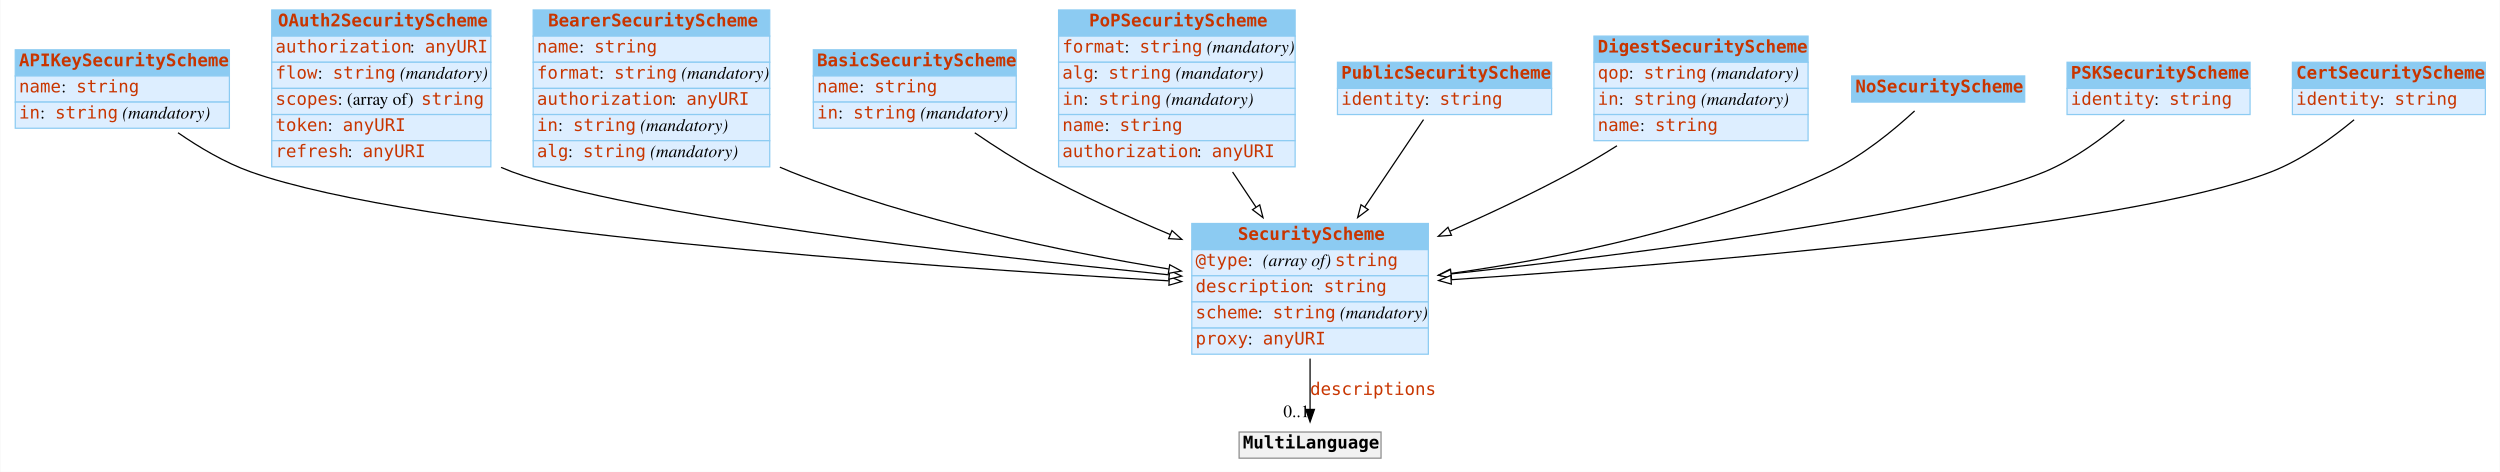
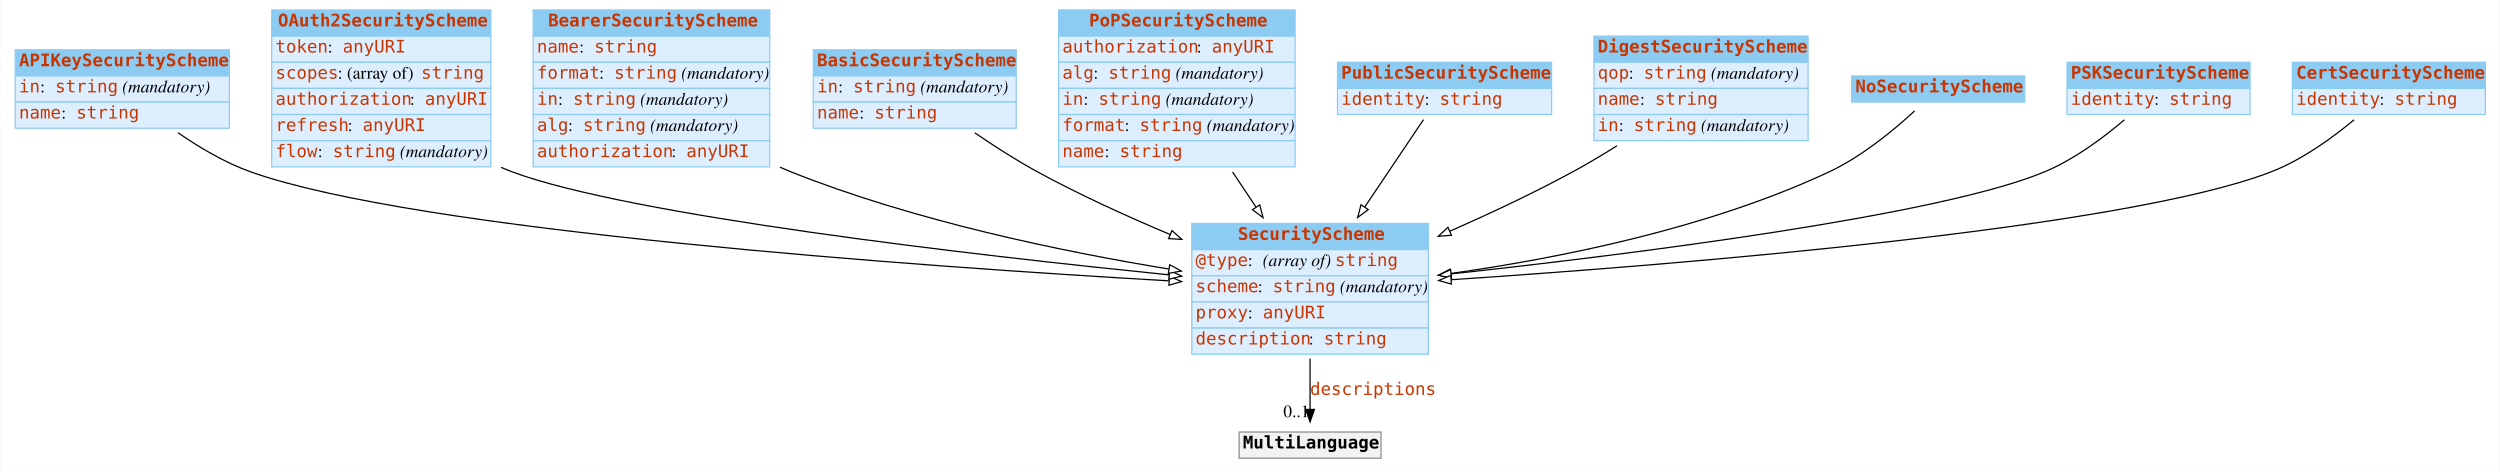
<svg xmlns="http://www.w3.org/2000/svg" width="2008pt" height="379pt" viewBox="0.00 0.00 2007.50 379.00">
  <g id="graph0" class="graph" transform="scale(1 1) rotate(0) translate(4 375)">
    <polygon fill="#ffffff" stroke="transparent" points="-4,4 -4,-375 2003.5,-375 2003.5,4 -4,4" />
    <g id="node1" class="node">
      <polygon fill="#8ccbf2" stroke="transparent" points="8,-314 8,-335 180,-335 180,-314 8,-314" />
      <polygon fill="none" stroke="#8ccbf2" points="8,-314 8,-335 180,-335 180,-314 8,-314" />
      <text text-anchor="start" x="11" y="-321.8" font-family="mono" font-weight="bold" font-size="14.00" fill="#c83500">APIKeySecurityScheme</text>
      <polygon fill="#ddeeff" stroke="transparent" points="8,-293 8,-314 180,-314 180,-293 8,-293" />
      <polygon fill="none" stroke="#8ccbf2" points="8,-293 8,-314 180,-314 180,-293 8,-293" />
-       <text text-anchor="start" x="11" y="-300.8" font-family="mono" font-size="14.00" fill="#c83500">name</text>
-       <text text-anchor="start" x="45" y="-300.8" font-family="Times,serif" font-size="14.00" fill="#000000"> : </text>
-       <text text-anchor="start" x="57" y="-300.8" font-family="mono" font-size="14.00" fill="#c83500">string</text>
+       <text text-anchor="start" x="11" y="-300.8" font-family="mono" font-size="14.00" fill="#c83500">in</text>
+       <text text-anchor="start" x="28" y="-300.8" font-family="Times,serif" font-size="14.00" fill="#000000"> : </text>
+       <text text-anchor="start" x="40" y="-300.8" font-family="mono" font-size="14.00" fill="#c83500">string</text>
+       <text text-anchor="start" x="90" y="-300.8" font-family="Times,serif" font-size="14.00" fill="#000000"> </text>
+       <text text-anchor="start" x="94" y="-300.8" font-family="Times,serif" font-style="italic" font-size="14.00" fill="#000000">(mandatory)</text>
      <polygon fill="#ddeeff" stroke="transparent" points="8,-272 8,-293 180,-293 180,-272 8,-272" />
      <polygon fill="none" stroke="#8ccbf2" points="8,-272 8,-293 180,-293 180,-272 8,-272" />
-       <text text-anchor="start" x="11" y="-279.8" font-family="mono" font-size="14.00" fill="#c83500">in</text>
-       <text text-anchor="start" x="28" y="-279.8" font-family="Times,serif" font-size="14.00" fill="#000000"> : </text>
-       <text text-anchor="start" x="40" y="-279.8" font-family="mono" font-size="14.00" fill="#c83500">string</text>
-       <text text-anchor="start" x="90" y="-279.8" font-family="Times,serif" font-size="14.00" fill="#000000"> </text>
-       <text text-anchor="start" x="94" y="-279.8" font-family="Times,serif" font-style="italic" font-size="14.00" fill="#000000">(mandatory)</text>
+       <text text-anchor="start" x="11" y="-279.8" font-family="mono" font-size="14.00" fill="#c83500">name</text>
+       <text text-anchor="start" x="45" y="-279.8" font-family="Times,serif" font-size="14.00" fill="#000000"> : </text>
+       <text text-anchor="start" x="57" y="-279.8" font-family="mono" font-size="14.00" fill="#c83500">string</text>
    </g>
    <g id="node3" class="node">
      <polygon fill="#8ccbf2" stroke="transparent" points="953,-174.5 953,-195.5 1143,-195.5 1143,-174.5 953,-174.5" />
      <polygon fill="none" stroke="#8ccbf2" points="953,-174.5 953,-195.5 1143,-195.5 1143,-174.5 953,-174.5" />
      <text text-anchor="start" x="990" y="-182.3" font-family="mono" font-weight="bold" font-size="14.00" fill="#c83500">SecurityScheme</text>
      <polygon fill="#ddeeff" stroke="transparent" points="953,-153.5 953,-174.5 1143,-174.5 1143,-153.5 953,-153.5" />
      <polygon fill="none" stroke="#8ccbf2" points="953,-153.5 953,-174.5 1143,-174.5 1143,-153.5 953,-153.5" />
      <text text-anchor="start" x="956" y="-161.3" font-family="mono" font-size="14.00" fill="#c83500">@type</text>
      <text text-anchor="start" x="998" y="-161.3" font-family="Times,serif" font-size="14.00" fill="#000000"> : </text>
      <text text-anchor="start" x="1010" y="-161.3" font-family="Times,serif" font-style="italic" font-size="14.00" fill="#000000">(array of) </text>
      <text text-anchor="start" x="1068" y="-161.3" font-family="mono" font-size="14.00" fill="#c83500">string</text>
      <polygon fill="#ddeeff" stroke="transparent" points="953,-132.5 953,-153.5 1143,-153.5 1143,-132.5 953,-132.5" />
      <polygon fill="none" stroke="#8ccbf2" points="953,-132.5 953,-153.5 1143,-153.5 1143,-132.5 953,-132.5" />
-       <text text-anchor="start" x="956" y="-140.3" font-family="mono" font-size="14.00" fill="#c83500">description</text>
-       <text text-anchor="start" x="1047" y="-140.3" font-family="Times,serif" font-size="14.00" fill="#000000"> : </text>
-       <text text-anchor="start" x="1059" y="-140.3" font-family="mono" font-size="14.00" fill="#c83500">string</text>
+       <text text-anchor="start" x="956" y="-140.3" font-family="mono" font-size="14.00" fill="#c83500">scheme</text>
+       <text text-anchor="start" x="1006" y="-140.3" font-family="Times,serif" font-size="14.00" fill="#000000"> : </text>
+       <text text-anchor="start" x="1018" y="-140.3" font-family="mono" font-size="14.00" fill="#c83500">string</text>
+       <text text-anchor="start" x="1068" y="-140.3" font-family="Times,serif" font-size="14.00" fill="#000000"> </text>
+       <text text-anchor="start" x="1072" y="-140.3" font-family="Times,serif" font-style="italic" font-size="14.00" fill="#000000">(mandatory)</text>
      <polygon fill="#ddeeff" stroke="transparent" points="953,-111.5 953,-132.5 1143,-132.5 1143,-111.5 953,-111.5" />
      <polygon fill="none" stroke="#8ccbf2" points="953,-111.5 953,-132.5 1143,-132.5 1143,-111.5 953,-111.5" />
-       <text text-anchor="start" x="956" y="-119.3" font-family="mono" font-size="14.00" fill="#c83500">scheme</text>
-       <text text-anchor="start" x="1006" y="-119.3" font-family="Times,serif" font-size="14.00" fill="#000000"> : </text>
-       <text text-anchor="start" x="1018" y="-119.3" font-family="mono" font-size="14.00" fill="#c83500">string</text>
-       <text text-anchor="start" x="1068" y="-119.3" font-family="Times,serif" font-size="14.00" fill="#000000"> </text>
-       <text text-anchor="start" x="1072" y="-119.3" font-family="Times,serif" font-style="italic" font-size="14.00" fill="#000000">(mandatory)</text>
+       <text text-anchor="start" x="956" y="-119.3" font-family="mono" font-size="14.00" fill="#c83500">proxy</text>
+       <text text-anchor="start" x="998" y="-119.3" font-family="Times,serif" font-size="14.00" fill="#000000"> : </text>
+       <text text-anchor="start" x="1010" y="-119.3" font-family="mono" font-size="14.00" fill="#c83500">anyURI</text>
      <polygon fill="#ddeeff" stroke="transparent" points="953,-90.5 953,-111.5 1143,-111.5 1143,-90.5 953,-90.5" />
      <polygon fill="none" stroke="#8ccbf2" points="953,-90.5 953,-111.5 1143,-111.5 1143,-90.5 953,-90.5" />
-       <text text-anchor="start" x="956" y="-98.3" font-family="mono" font-size="14.00" fill="#c83500">proxy</text>
-       <text text-anchor="start" x="998" y="-98.3" font-family="Times,serif" font-size="14.00" fill="#000000"> : </text>
-       <text text-anchor="start" x="1010" y="-98.3" font-family="mono" font-size="14.00" fill="#c83500">anyURI</text>
+       <text text-anchor="start" x="956" y="-98.3" font-family="mono" font-size="14.00" fill="#c83500">description</text>
+       <text text-anchor="start" x="1047" y="-98.3" font-family="Times,serif" font-size="14.00" fill="#000000"> : </text>
+       <text text-anchor="start" x="1059" y="-98.3" font-family="mono" font-size="14.00" fill="#c83500">string</text>
    </g>
    <g id="edge7" class="edge">
      <path fill="none" stroke="#000000" d="M138.73,-268.38C155.995,-256.442 176.509,-244.319 197,-237 330.107,-189.454 735.153,-160.947 934.598,-149.433" />
      <polygon fill="#ffffff" stroke="#000000" points="935.029,-152.915 944.812,-148.848 934.628,-145.926 935.029,-152.915" />
    </g>
    <g id="node2" class="node">
      <polygon fill="#8ccbf2" stroke="transparent" points="214,-346 214,-367 390,-367 390,-346 214,-346" />
      <polygon fill="none" stroke="#8ccbf2" points="214,-346 214,-367 390,-367 390,-346 214,-346" />
      <text text-anchor="start" x="219" y="-353.8" font-family="mono" font-weight="bold" font-size="14.00" fill="#c83500">OAuth2SecurityScheme</text>
      <polygon fill="#ddeeff" stroke="transparent" points="214,-325 214,-346 390,-346 390,-325 214,-325" />
      <polygon fill="none" stroke="#8ccbf2" points="214,-325 214,-346 390,-346 390,-325 214,-325" />
-       <text text-anchor="start" x="217" y="-332.8" font-family="mono" font-size="14.00" fill="#c83500">authorization</text>
-       <text text-anchor="start" x="325" y="-332.8" font-family="Times,serif" font-size="14.00" fill="#000000"> : </text>
-       <text text-anchor="start" x="337" y="-332.8" font-family="mono" font-size="14.00" fill="#c83500">anyURI</text>
+       <text text-anchor="start" x="217" y="-332.8" font-family="mono" font-size="14.00" fill="#c83500">token</text>
+       <text text-anchor="start" x="259" y="-332.8" font-family="Times,serif" font-size="14.00" fill="#000000"> : </text>
+       <text text-anchor="start" x="271" y="-332.8" font-family="mono" font-size="14.00" fill="#c83500">anyURI</text>
      <polygon fill="#ddeeff" stroke="transparent" points="214,-304 214,-325 390,-325 390,-304 214,-304" />
      <polygon fill="none" stroke="#8ccbf2" points="214,-304 214,-325 390,-325 390,-304 214,-304" />
-       <text text-anchor="start" x="217" y="-311.8" font-family="mono" font-size="14.00" fill="#c83500">flow</text>
-       <text text-anchor="start" x="251" y="-311.8" font-family="Times,serif" font-size="14.00" fill="#000000"> : </text>
-       <text text-anchor="start" x="263" y="-311.8" font-family="mono" font-size="14.00" fill="#c83500">string</text>
-       <text text-anchor="start" x="313" y="-311.8" font-family="Times,serif" font-size="14.00" fill="#000000"> </text>
-       <text text-anchor="start" x="317" y="-311.8" font-family="Times,serif" font-style="italic" font-size="14.00" fill="#000000">(mandatory)</text>
+       <text text-anchor="start" x="217" y="-311.8" font-family="mono" font-size="14.00" fill="#c83500">scopes</text>
+       <text text-anchor="start" x="267" y="-311.8" font-family="Times,serif" font-size="14.00" fill="#000000"> : (array of) </text>
+       <text text-anchor="start" x="334" y="-311.8" font-family="mono" font-size="14.00" fill="#c83500">string</text>
      <polygon fill="#ddeeff" stroke="transparent" points="214,-283 214,-304 390,-304 390,-283 214,-283" />
      <polygon fill="none" stroke="#8ccbf2" points="214,-283 214,-304 390,-304 390,-283 214,-283" />
-       <text text-anchor="start" x="217" y="-290.8" font-family="mono" font-size="14.00" fill="#c83500">scopes</text>
-       <text text-anchor="start" x="267" y="-290.8" font-family="Times,serif" font-size="14.00" fill="#000000"> : (array of) </text>
-       <text text-anchor="start" x="334" y="-290.8" font-family="mono" font-size="14.00" fill="#c83500">string</text>
+       <text text-anchor="start" x="217" y="-290.8" font-family="mono" font-size="14.00" fill="#c83500">authorization</text>
+       <text text-anchor="start" x="325" y="-290.8" font-family="Times,serif" font-size="14.00" fill="#000000"> : </text>
+       <text text-anchor="start" x="337" y="-290.8" font-family="mono" font-size="14.00" fill="#c83500">anyURI</text>
      <polygon fill="#ddeeff" stroke="transparent" points="214,-262 214,-283 390,-283 390,-262 214,-262" />
      <polygon fill="none" stroke="#8ccbf2" points="214,-262 214,-283 390,-283 390,-262 214,-262" />
-       <text text-anchor="start" x="217" y="-269.8" font-family="mono" font-size="14.00" fill="#c83500">token</text>
-       <text text-anchor="start" x="259" y="-269.8" font-family="Times,serif" font-size="14.00" fill="#000000"> : </text>
-       <text text-anchor="start" x="271" y="-269.8" font-family="mono" font-size="14.00" fill="#c83500">anyURI</text>
+       <text text-anchor="start" x="217" y="-269.8" font-family="mono" font-size="14.00" fill="#c83500">refresh</text>
+       <text text-anchor="start" x="275" y="-269.8" font-family="Times,serif" font-size="14.00" fill="#000000"> : </text>
+       <text text-anchor="start" x="287" y="-269.8" font-family="mono" font-size="14.00" fill="#c83500">anyURI</text>
      <polygon fill="#ddeeff" stroke="transparent" points="214,-241 214,-262 390,-262 390,-241 214,-241" />
      <polygon fill="none" stroke="#8ccbf2" points="214,-241 214,-262 390,-262 390,-241 214,-241" />
-       <text text-anchor="start" x="217" y="-248.8" font-family="mono" font-size="14.00" fill="#c83500">refresh</text>
-       <text text-anchor="start" x="275" y="-248.8" font-family="Times,serif" font-size="14.00" fill="#000000"> : </text>
-       <text text-anchor="start" x="287" y="-248.8" font-family="mono" font-size="14.00" fill="#c83500">anyURI</text>
+       <text text-anchor="start" x="217" y="-248.8" font-family="mono" font-size="14.00" fill="#c83500">flow</text>
+       <text text-anchor="start" x="251" y="-248.8" font-family="Times,serif" font-size="14.00" fill="#000000"> : </text>
+       <text text-anchor="start" x="263" y="-248.8" font-family="mono" font-size="14.00" fill="#c83500">string</text>
+       <text text-anchor="start" x="313" y="-248.8" font-family="Times,serif" font-size="14.00" fill="#000000"> </text>
+       <text text-anchor="start" x="317" y="-248.8" font-family="Times,serif" font-style="italic" font-size="14.00" fill="#000000">(mandatory)</text>
    </g>
    <g id="edge5" class="edge">
      <path fill="none" stroke="#000000" d="M398.183,-240.541C401.119,-239.279 404.062,-238.094 407,-237 501.365,-201.868 777.345,-170.137 934.694,-154.238" />
      <polygon fill="#ffffff" stroke="#000000" points="935.284,-157.697 944.884,-153.214 934.584,-150.732 935.284,-157.697" />
    </g>
    <g id="node12" class="node">
      <polygon fill="#f2f2f2" stroke="transparent" points="991,-7 991,-28 1105,-28 1105,-7 991,-7" />
      <polygon fill="none" stroke="#8c8c8c" points="991,-7 991,-28 1105,-28 1105,-7 991,-7" />
      <text text-anchor="start" x="994" y="-14.8" font-family="mono" font-weight="bold" font-size="14.00" fill="#000000">MultiLanguage</text>
    </g>
    <g id="edge1" class="edge">
      <path fill="none" stroke="#000000" d="M1048,-86.991C1048,-72.944 1048,-58.476 1048,-46.44" />
      <polygon fill="#000000" stroke="#000000" points="1051.5,-46.151 1048,-36.151 1044.5,-46.151 1051.5,-46.151" />
      <text text-anchor="start" x="1048" y="-57.8" font-family="mono" font-size="14.00" fill="#c83500">descriptions</text>
      <text text-anchor="middle" x="1037" y="-39.951" font-family="Times,serif" font-size="14.00" fill="#000000">0..1</text>
    </g>
    <g id="node4" class="node">
      <polygon fill="#8ccbf2" stroke="transparent" points="424,-346 424,-367 614,-367 614,-346 424,-346" />
      <polygon fill="none" stroke="#8ccbf2" points="424,-346 424,-367 614,-367 614,-346 424,-346" />
      <text text-anchor="start" x="436" y="-353.8" font-family="mono" font-weight="bold" font-size="14.00" fill="#c83500">BearerSecurityScheme</text>
      <polygon fill="#ddeeff" stroke="transparent" points="424,-325 424,-346 614,-346 614,-325 424,-325" />
      <polygon fill="none" stroke="#8ccbf2" points="424,-325 424,-346 614,-346 614,-325 424,-325" />
      <text text-anchor="start" x="427" y="-332.8" font-family="mono" font-size="14.00" fill="#c83500">name</text>
      <text text-anchor="start" x="461" y="-332.8" font-family="Times,serif" font-size="14.00" fill="#000000"> : </text>
      <text text-anchor="start" x="473" y="-332.8" font-family="mono" font-size="14.00" fill="#c83500">string</text>
      <polygon fill="#ddeeff" stroke="transparent" points="424,-304 424,-325 614,-325 614,-304 424,-304" />
      <polygon fill="none" stroke="#8ccbf2" points="424,-304 424,-325 614,-325 614,-304 424,-304" />
      <text text-anchor="start" x="427" y="-311.8" font-family="mono" font-size="14.00" fill="#c83500">format</text>
      <text text-anchor="start" x="477" y="-311.8" font-family="Times,serif" font-size="14.00" fill="#000000"> : </text>
      <text text-anchor="start" x="489" y="-311.8" font-family="mono" font-size="14.00" fill="#c83500">string</text>
      <text text-anchor="start" x="539" y="-311.8" font-family="Times,serif" font-size="14.00" fill="#000000"> </text>
      <text text-anchor="start" x="543" y="-311.8" font-family="Times,serif" font-style="italic" font-size="14.00" fill="#000000">(mandatory)</text>
      <polygon fill="#ddeeff" stroke="transparent" points="424,-283 424,-304 614,-304 614,-283 424,-283" />
      <polygon fill="none" stroke="#8ccbf2" points="424,-283 424,-304 614,-304 614,-283 424,-283" />
-       <text text-anchor="start" x="427" y="-290.8" font-family="mono" font-size="14.00" fill="#c83500">authorization</text>
-       <text text-anchor="start" x="535" y="-290.8" font-family="Times,serif" font-size="14.00" fill="#000000"> : </text>
-       <text text-anchor="start" x="547" y="-290.8" font-family="mono" font-size="14.00" fill="#c83500">anyURI</text>
+       <text text-anchor="start" x="427" y="-290.8" font-family="mono" font-size="14.00" fill="#c83500">in</text>
+       <text text-anchor="start" x="444" y="-290.8" font-family="Times,serif" font-size="14.00" fill="#000000"> : </text>
+       <text text-anchor="start" x="456" y="-290.8" font-family="mono" font-size="14.00" fill="#c83500">string</text>
+       <text text-anchor="start" x="506" y="-290.8" font-family="Times,serif" font-size="14.00" fill="#000000"> </text>
+       <text text-anchor="start" x="510" y="-290.8" font-family="Times,serif" font-style="italic" font-size="14.00" fill="#000000">(mandatory)</text>
      <polygon fill="#ddeeff" stroke="transparent" points="424,-262 424,-283 614,-283 614,-262 424,-262" />
      <polygon fill="none" stroke="#8ccbf2" points="424,-262 424,-283 614,-283 614,-262 424,-262" />
-       <text text-anchor="start" x="427" y="-269.8" font-family="mono" font-size="14.00" fill="#c83500">in</text>
-       <text text-anchor="start" x="444" y="-269.8" font-family="Times,serif" font-size="14.00" fill="#000000"> : </text>
-       <text text-anchor="start" x="456" y="-269.8" font-family="mono" font-size="14.00" fill="#c83500">string</text>
-       <text text-anchor="start" x="506" y="-269.8" font-family="Times,serif" font-size="14.00" fill="#000000"> </text>
-       <text text-anchor="start" x="510" y="-269.8" font-family="Times,serif" font-style="italic" font-size="14.00" fill="#000000">(mandatory)</text>
+       <text text-anchor="start" x="427" y="-269.8" font-family="mono" font-size="14.00" fill="#c83500">alg</text>
+       <text text-anchor="start" x="452" y="-269.8" font-family="Times,serif" font-size="14.00" fill="#000000"> : </text>
+       <text text-anchor="start" x="464" y="-269.8" font-family="mono" font-size="14.00" fill="#c83500">string</text>
+       <text text-anchor="start" x="514" y="-269.8" font-family="Times,serif" font-size="14.00" fill="#000000"> </text>
+       <text text-anchor="start" x="518" y="-269.8" font-family="Times,serif" font-style="italic" font-size="14.00" fill="#000000">(mandatory)</text>
      <polygon fill="#ddeeff" stroke="transparent" points="424,-241 424,-262 614,-262 614,-241 424,-241" />
      <polygon fill="none" stroke="#8ccbf2" points="424,-241 424,-262 614,-262 614,-241 424,-241" />
-       <text text-anchor="start" x="427" y="-248.8" font-family="mono" font-size="14.00" fill="#c83500">alg</text>
-       <text text-anchor="start" x="452" y="-248.8" font-family="Times,serif" font-size="14.00" fill="#000000"> : </text>
-       <text text-anchor="start" x="464" y="-248.8" font-family="mono" font-size="14.00" fill="#c83500">string</text>
-       <text text-anchor="start" x="514" y="-248.8" font-family="Times,serif" font-size="14.00" fill="#000000"> </text>
-       <text text-anchor="start" x="518" y="-248.8" font-family="Times,serif" font-style="italic" font-size="14.00" fill="#000000">(mandatory)</text>
-     </g>
-     <g id="edge2" class="edge">
+       <text text-anchor="start" x="427" y="-248.8" font-family="mono" font-size="14.00" fill="#c83500">authorization</text>
+       <text text-anchor="start" x="535" y="-248.8" font-family="Times,serif" font-size="14.00" fill="#000000"> : </text>
+       <text text-anchor="start" x="547" y="-248.8" font-family="mono" font-size="14.00" fill="#c83500">anyURI</text>
+     </g>
+     <g id="edge3" class="edge">
      <path fill="none" stroke="#000000" d="M622.134,-240.732C625.095,-239.424 628.054,-238.176 631,-237 729.924,-197.507 849.041,-172.904 934.591,-158.91" />
      <polygon fill="#ffffff" stroke="#000000" points="935.276,-162.345 944.591,-157.298 934.162,-155.435 935.276,-162.345" />
    </g>
    <g id="node5" class="node">
      <polygon fill="#8ccbf2" stroke="transparent" points="649,-314 649,-335 812,-335 812,-314 649,-314" />
      <polygon fill="none" stroke="#8ccbf2" points="649,-314 649,-335 812,-335 812,-314 649,-314" />
      <text text-anchor="start" x="652" y="-321.8" font-family="mono" font-weight="bold" font-size="14.00" fill="#c83500">BasicSecurityScheme</text>
      <polygon fill="#ddeeff" stroke="transparent" points="649,-293 649,-314 812,-314 812,-293 649,-293" />
      <polygon fill="none" stroke="#8ccbf2" points="649,-293 649,-314 812,-314 812,-293 649,-293" />
-       <text text-anchor="start" x="652" y="-300.8" font-family="mono" font-size="14.00" fill="#c83500">name</text>
-       <text text-anchor="start" x="686" y="-300.8" font-family="Times,serif" font-size="14.00" fill="#000000"> : </text>
-       <text text-anchor="start" x="698" y="-300.8" font-family="mono" font-size="14.00" fill="#c83500">string</text>
+       <text text-anchor="start" x="652" y="-300.8" font-family="mono" font-size="14.00" fill="#c83500">in</text>
+       <text text-anchor="start" x="669" y="-300.8" font-family="Times,serif" font-size="14.00" fill="#000000"> : </text>
+       <text text-anchor="start" x="681" y="-300.8" font-family="mono" font-size="14.00" fill="#c83500">string</text>
+       <text text-anchor="start" x="731" y="-300.8" font-family="Times,serif" font-size="14.00" fill="#000000"> </text>
+       <text text-anchor="start" x="735" y="-300.8" font-family="Times,serif" font-style="italic" font-size="14.00" fill="#000000">(mandatory)</text>
      <polygon fill="#ddeeff" stroke="transparent" points="649,-272 649,-293 812,-293 812,-272 649,-272" />
      <polygon fill="none" stroke="#8ccbf2" points="649,-272 649,-293 812,-293 812,-272 649,-272" />
-       <text text-anchor="start" x="652" y="-279.8" font-family="mono" font-size="14.00" fill="#c83500">in</text>
-       <text text-anchor="start" x="669" y="-279.8" font-family="Times,serif" font-size="14.00" fill="#000000"> : </text>
-       <text text-anchor="start" x="681" y="-279.8" font-family="mono" font-size="14.00" fill="#c83500">string</text>
-       <text text-anchor="start" x="731" y="-279.8" font-family="Times,serif" font-size="14.00" fill="#000000"> </text>
-       <text text-anchor="start" x="735" y="-279.8" font-family="Times,serif" font-style="italic" font-size="14.00" fill="#000000">(mandatory)</text>
+       <text text-anchor="start" x="652" y="-279.8" font-family="mono" font-size="14.00" fill="#c83500">name</text>
+       <text text-anchor="start" x="686" y="-279.8" font-family="Times,serif" font-size="14.00" fill="#000000"> : </text>
+       <text text-anchor="start" x="698" y="-279.8" font-family="mono" font-size="14.00" fill="#c83500">string</text>
    </g>
    <g id="edge10" class="edge">
      <path fill="none" stroke="#000000" d="M778.688,-268.341C794.356,-257.609 812.055,-246.24 829,-237 862.734,-218.604 900.841,-201.241 935.698,-186.586" />
      <polygon fill="#ffffff" stroke="#000000" points="937.077,-189.803 944.959,-182.724 934.383,-183.343 937.077,-189.803" />
    </g>
    <g id="node6" class="node">
      <polygon fill="#8ccbf2" stroke="transparent" points="846,-346 846,-367 1036,-367 1036,-346 846,-346" />
      <polygon fill="none" stroke="#8ccbf2" points="846,-346 846,-367 1036,-367 1036,-346 846,-346" />
      <text text-anchor="start" x="870.5" y="-353.8" font-family="mono" font-weight="bold" font-size="14.00" fill="#c83500">PoPSecurityScheme</text>
      <polygon fill="#ddeeff" stroke="transparent" points="846,-325 846,-346 1036,-346 1036,-325 846,-325" />
      <polygon fill="none" stroke="#8ccbf2" points="846,-325 846,-346 1036,-346 1036,-325 846,-325" />
-       <text text-anchor="start" x="849" y="-332.8" font-family="mono" font-size="14.00" fill="#c83500">format</text>
-       <text text-anchor="start" x="899" y="-332.8" font-family="Times,serif" font-size="14.00" fill="#000000"> : </text>
-       <text text-anchor="start" x="911" y="-332.8" font-family="mono" font-size="14.00" fill="#c83500">string</text>
-       <text text-anchor="start" x="961" y="-332.8" font-family="Times,serif" font-size="14.00" fill="#000000"> </text>
-       <text text-anchor="start" x="965" y="-332.8" font-family="Times,serif" font-style="italic" font-size="14.00" fill="#000000">(mandatory)</text>
+       <text text-anchor="start" x="849" y="-332.8" font-family="mono" font-size="14.00" fill="#c83500">authorization</text>
+       <text text-anchor="start" x="957" y="-332.8" font-family="Times,serif" font-size="14.00" fill="#000000"> : </text>
+       <text text-anchor="start" x="969" y="-332.8" font-family="mono" font-size="14.00" fill="#c83500">anyURI</text>
      <polygon fill="#ddeeff" stroke="transparent" points="846,-304 846,-325 1036,-325 1036,-304 846,-304" />
      <polygon fill="none" stroke="#8ccbf2" points="846,-304 846,-325 1036,-325 1036,-304 846,-304" />
      <text text-anchor="start" x="849" y="-311.8" font-family="mono" font-size="14.00" fill="#c83500">alg</text>
      <text text-anchor="start" x="874" y="-311.8" font-family="Times,serif" font-size="14.00" fill="#000000"> : </text>
      <text text-anchor="start" x="886" y="-311.8" font-family="mono" font-size="14.00" fill="#c83500">string</text>
      <text text-anchor="start" x="936" y="-311.8" font-family="Times,serif" font-size="14.00" fill="#000000"> </text>
      <text text-anchor="start" x="940" y="-311.8" font-family="Times,serif" font-style="italic" font-size="14.00" fill="#000000">(mandatory)</text>
      <polygon fill="#ddeeff" stroke="transparent" points="846,-283 846,-304 1036,-304 1036,-283 846,-283" />
      <polygon fill="none" stroke="#8ccbf2" points="846,-283 846,-304 1036,-304 1036,-283 846,-283" />
      <text text-anchor="start" x="849" y="-290.8" font-family="mono" font-size="14.00" fill="#c83500">in</text>
      <text text-anchor="start" x="866" y="-290.8" font-family="Times,serif" font-size="14.00" fill="#000000"> : </text>
      <text text-anchor="start" x="878" y="-290.8" font-family="mono" font-size="14.00" fill="#c83500">string</text>
      <text text-anchor="start" x="928" y="-290.8" font-family="Times,serif" font-size="14.00" fill="#000000"> </text>
      <text text-anchor="start" x="932" y="-290.8" font-family="Times,serif" font-style="italic" font-size="14.00" fill="#000000">(mandatory)</text>
      <polygon fill="#ddeeff" stroke="transparent" points="846,-262 846,-283 1036,-283 1036,-262 846,-262" />
      <polygon fill="none" stroke="#8ccbf2" points="846,-262 846,-283 1036,-283 1036,-262 846,-262" />
-       <text text-anchor="start" x="849" y="-269.8" font-family="mono" font-size="14.00" fill="#c83500">name</text>
-       <text text-anchor="start" x="883" y="-269.8" font-family="Times,serif" font-size="14.00" fill="#000000"> : </text>
-       <text text-anchor="start" x="895" y="-269.8" font-family="mono" font-size="14.00" fill="#c83500">string</text>
+       <text text-anchor="start" x="849" y="-269.8" font-family="mono" font-size="14.00" fill="#c83500">format</text>
+       <text text-anchor="start" x="899" y="-269.8" font-family="Times,serif" font-size="14.00" fill="#000000"> : </text>
+       <text text-anchor="start" x="911" y="-269.8" font-family="mono" font-size="14.00" fill="#c83500">string</text>
+       <text text-anchor="start" x="961" y="-269.8" font-family="Times,serif" font-size="14.00" fill="#000000"> </text>
+       <text text-anchor="start" x="965" y="-269.8" font-family="Times,serif" font-style="italic" font-size="14.00" fill="#000000">(mandatory)</text>
      <polygon fill="#ddeeff" stroke="transparent" points="846,-241 846,-262 1036,-262 1036,-241 846,-241" />
      <polygon fill="none" stroke="#8ccbf2" points="846,-241 846,-262 1036,-262 1036,-241 846,-241" />
-       <text text-anchor="start" x="849" y="-248.8" font-family="mono" font-size="14.00" fill="#c83500">authorization</text>
-       <text text-anchor="start" x="957" y="-248.8" font-family="Times,serif" font-size="14.00" fill="#000000"> : </text>
-       <text text-anchor="start" x="969" y="-248.8" font-family="mono" font-size="14.00" fill="#c83500">anyURI</text>
+       <text text-anchor="start" x="849" y="-248.8" font-family="mono" font-size="14.00" fill="#c83500">name</text>
+       <text text-anchor="start" x="883" y="-248.8" font-family="Times,serif" font-size="14.00" fill="#000000"> : </text>
+       <text text-anchor="start" x="895" y="-248.8" font-family="mono" font-size="14.00" fill="#c83500">string</text>
    </g>
    <g id="edge4" class="edge">
      <path fill="none" stroke="#000000" d="M985.758,-236.863C991.984,-227.524 998.372,-217.942 1004.573,-208.64" />
      <polygon fill="#ffffff" stroke="#000000" points="1007.57,-210.454 1010.205,-200.192 1001.746,-206.571 1007.57,-210.454" />
    </g>
    <g id="node7" class="node">
      <polygon fill="#8ccbf2" stroke="transparent" points="1070,-304 1070,-325 1242,-325 1242,-304 1070,-304" />
      <polygon fill="none" stroke="#8ccbf2" points="1070,-304 1070,-325 1242,-325 1242,-304 1070,-304" />
      <text text-anchor="start" x="1073" y="-311.8" font-family="mono" font-weight="bold" font-size="14.00" fill="#c83500">PublicSecurityScheme</text>
      <polygon fill="#ddeeff" stroke="transparent" points="1070,-283 1070,-304 1242,-304 1242,-283 1070,-283" />
      <polygon fill="none" stroke="#8ccbf2" points="1070,-283 1070,-304 1242,-304 1242,-283 1070,-283" />
      <text text-anchor="start" x="1073" y="-290.8" font-family="mono" font-size="14.00" fill="#c83500">identity</text>
      <text text-anchor="start" x="1140" y="-290.8" font-family="Times,serif" font-size="14.00" fill="#000000"> : </text>
      <text text-anchor="start" x="1152" y="-290.8" font-family="mono" font-size="14.00" fill="#c83500">string</text>
    </g>
    <g id="edge11" class="edge">
      <path fill="none" stroke="#000000" d="M1139.125,-278.922C1126.439,-260.07 1108.456,-233.344 1091.812,-208.61" />
      <polygon fill="#ffffff" stroke="#000000" points="1094.715,-206.655 1086.229,-200.312 1088.908,-210.563 1094.715,-206.655" />
    </g>
    <g id="node8" class="node">
      <polygon fill="#8ccbf2" stroke="transparent" points="1276,-325 1276,-346 1448,-346 1448,-325 1276,-325" />
      <polygon fill="none" stroke="#8ccbf2" points="1276,-325 1276,-346 1448,-346 1448,-325 1276,-325" />
      <text text-anchor="start" x="1279" y="-332.8" font-family="mono" font-weight="bold" font-size="14.00" fill="#c83500">DigestSecurityScheme</text>
      <polygon fill="#ddeeff" stroke="transparent" points="1276,-304 1276,-325 1448,-325 1448,-304 1276,-304" />
      <polygon fill="none" stroke="#8ccbf2" points="1276,-304 1276,-325 1448,-325 1448,-304 1276,-304" />
      <text text-anchor="start" x="1279" y="-311.8" font-family="mono" font-size="14.00" fill="#c83500">qop</text>
      <text text-anchor="start" x="1304" y="-311.8" font-family="Times,serif" font-size="14.00" fill="#000000"> : </text>
      <text text-anchor="start" x="1316" y="-311.8" font-family="mono" font-size="14.00" fill="#c83500">string</text>
      <text text-anchor="start" x="1366" y="-311.8" font-family="Times,serif" font-size="14.00" fill="#000000"> </text>
      <text text-anchor="start" x="1370" y="-311.8" font-family="Times,serif" font-style="italic" font-size="14.00" fill="#000000">(mandatory)</text>
      <polygon fill="#ddeeff" stroke="transparent" points="1276,-283 1276,-304 1448,-304 1448,-283 1276,-283" />
      <polygon fill="none" stroke="#8ccbf2" points="1276,-283 1276,-304 1448,-304 1448,-283 1276,-283" />
-       <text text-anchor="start" x="1279" y="-290.8" font-family="mono" font-size="14.00" fill="#c83500">in</text>
-       <text text-anchor="start" x="1296" y="-290.8" font-family="Times,serif" font-size="14.00" fill="#000000"> : </text>
-       <text text-anchor="start" x="1308" y="-290.8" font-family="mono" font-size="14.00" fill="#c83500">string</text>
-       <text text-anchor="start" x="1358" y="-290.8" font-family="Times,serif" font-size="14.00" fill="#000000"> </text>
-       <text text-anchor="start" x="1362" y="-290.8" font-family="Times,serif" font-style="italic" font-size="14.00" fill="#000000">(mandatory)</text>
+       <text text-anchor="start" x="1279" y="-290.8" font-family="mono" font-size="14.00" fill="#c83500">name</text>
+       <text text-anchor="start" x="1313" y="-290.8" font-family="Times,serif" font-size="14.00" fill="#000000"> : </text>
+       <text text-anchor="start" x="1325" y="-290.8" font-family="mono" font-size="14.00" fill="#c83500">string</text>
      <polygon fill="#ddeeff" stroke="transparent" points="1276,-262 1276,-283 1448,-283 1448,-262 1276,-262" />
      <polygon fill="none" stroke="#8ccbf2" points="1276,-262 1276,-283 1448,-283 1448,-262 1276,-262" />
-       <text text-anchor="start" x="1279" y="-269.8" font-family="mono" font-size="14.00" fill="#c83500">name</text>
-       <text text-anchor="start" x="1313" y="-269.8" font-family="Times,serif" font-size="14.00" fill="#000000"> : </text>
-       <text text-anchor="start" x="1325" y="-269.8" font-family="mono" font-size="14.00" fill="#c83500">string</text>
-     </g>
-     <g id="edge3" class="edge">
+       <text text-anchor="start" x="1279" y="-269.8" font-family="mono" font-size="14.00" fill="#c83500">in</text>
+       <text text-anchor="start" x="1296" y="-269.8" font-family="Times,serif" font-size="14.00" fill="#000000"> : </text>
+       <text text-anchor="start" x="1308" y="-269.8" font-family="mono" font-size="14.00" fill="#c83500">string</text>
+       <text text-anchor="start" x="1358" y="-269.8" font-family="Times,serif" font-size="14.00" fill="#000000"> </text>
+       <text text-anchor="start" x="1362" y="-269.8" font-family="Times,serif" font-style="italic" font-size="14.00" fill="#000000">(mandatory)</text>
+     </g>
+     <g id="edge2" class="edge">
      <path fill="none" stroke="#000000" d="M1294.508,-257.925C1282.857,-250.602 1270.72,-243.356 1259,-237 1227.744,-220.05 1192.804,-203.616 1160.489,-189.377" />
      <polygon fill="#ffffff" stroke="#000000" points="1161.566,-186.028 1151.002,-185.226 1158.761,-192.441 1161.566,-186.028" />
    </g>
    <g id="node9" class="node">
      <polygon fill="#8ccbf2" stroke="transparent" points="1483,-293 1483,-314 1622,-314 1622,-293 1483,-293" />
      <polygon fill="none" stroke="#8ccbf2" points="1483,-293 1483,-314 1622,-314 1622,-293 1483,-293" />
      <text text-anchor="start" x="1486" y="-300.8" font-family="mono" font-weight="bold" font-size="14.00" fill="#c83500">NoSecurityScheme</text>
    </g>
    <g id="edge8" class="edge">
      <path fill="none" stroke="#000000" d="M1533.581,-285.902C1516.988,-270.615 1491.237,-249.301 1465,-237 1367.911,-191.481 1247.537,-167.557 1161.115,-155.353" />
      <polygon fill="#ffffff" stroke="#000000" points="1161.398,-151.859 1151.013,-153.958 1160.44,-158.793 1161.398,-151.859" />
    </g>
    <g id="node10" class="node">
      <polygon fill="#8ccbf2" stroke="transparent" points="1656,-304 1656,-325 1803,-325 1803,-304 1656,-304" />
      <polygon fill="none" stroke="#8ccbf2" points="1656,-304 1656,-325 1803,-325 1803,-304 1656,-304" />
      <text text-anchor="start" x="1659" y="-311.8" font-family="mono" font-weight="bold" font-size="14.00" fill="#c83500">PSKSecurityScheme</text>
      <polygon fill="#ddeeff" stroke="transparent" points="1656,-283 1656,-304 1803,-304 1803,-283 1656,-283" />
      <polygon fill="none" stroke="#8ccbf2" points="1656,-283 1656,-304 1803,-304 1803,-283 1656,-283" />
      <text text-anchor="start" x="1659" y="-290.8" font-family="mono" font-size="14.00" fill="#c83500">identity</text>
      <text text-anchor="start" x="1726" y="-290.8" font-family="Times,serif" font-size="14.00" fill="#000000"> : </text>
      <text text-anchor="start" x="1738" y="-290.8" font-family="mono" font-size="14.00" fill="#c83500">string</text>
    </g>
    <g id="edge6" class="edge">
      <path fill="none" stroke="#000000" d="M1702.06,-278.767C1684.986,-264.224 1661.713,-246.911 1638,-237 1554.076,-201.921 1308.147,-171.015 1161.634,-155.034" />
      <polygon fill="#ffffff" stroke="#000000" points="1161.58,-151.508 1151.261,-153.909 1160.825,-158.467 1161.58,-151.508" />
    </g>
    <g id="node11" class="node">
      <polygon fill="#8ccbf2" stroke="transparent" points="1837,-304 1837,-325 1992,-325 1992,-304 1837,-304" />
      <polygon fill="none" stroke="#8ccbf2" points="1837,-304 1837,-325 1992,-325 1992,-304 1837,-304" />
      <text text-anchor="start" x="1840" y="-311.8" font-family="mono" font-weight="bold" font-size="14.00" fill="#c83500">CertSecurityScheme</text>
      <polygon fill="#ddeeff" stroke="transparent" points="1837,-283 1837,-304 1992,-304 1992,-283 1837,-283" />
      <polygon fill="none" stroke="#8ccbf2" points="1837,-283 1837,-304 1992,-304 1992,-283 1837,-283" />
      <text text-anchor="start" x="1840" y="-290.8" font-family="mono" font-size="14.00" fill="#c83500">identity</text>
      <text text-anchor="start" x="1907" y="-290.8" font-family="Times,serif" font-size="14.00" fill="#000000"> : </text>
      <text text-anchor="start" x="1919" y="-290.8" font-family="mono" font-size="14.00" fill="#c83500">string</text>
    </g>
    <g id="edge9" class="edge">
      <path fill="none" stroke="#000000" d="M1886.563,-278.801C1868.886,-264.078 1844.665,-246.563 1820,-237 1702.501,-191.442 1345.813,-162.606 1161.285,-150.331" />
      <polygon fill="#ffffff" stroke="#000000" points="1161.486,-146.837 1151.277,-149.671 1161.025,-153.822 1161.486,-146.837" />
    </g>
  </g>
</svg>
